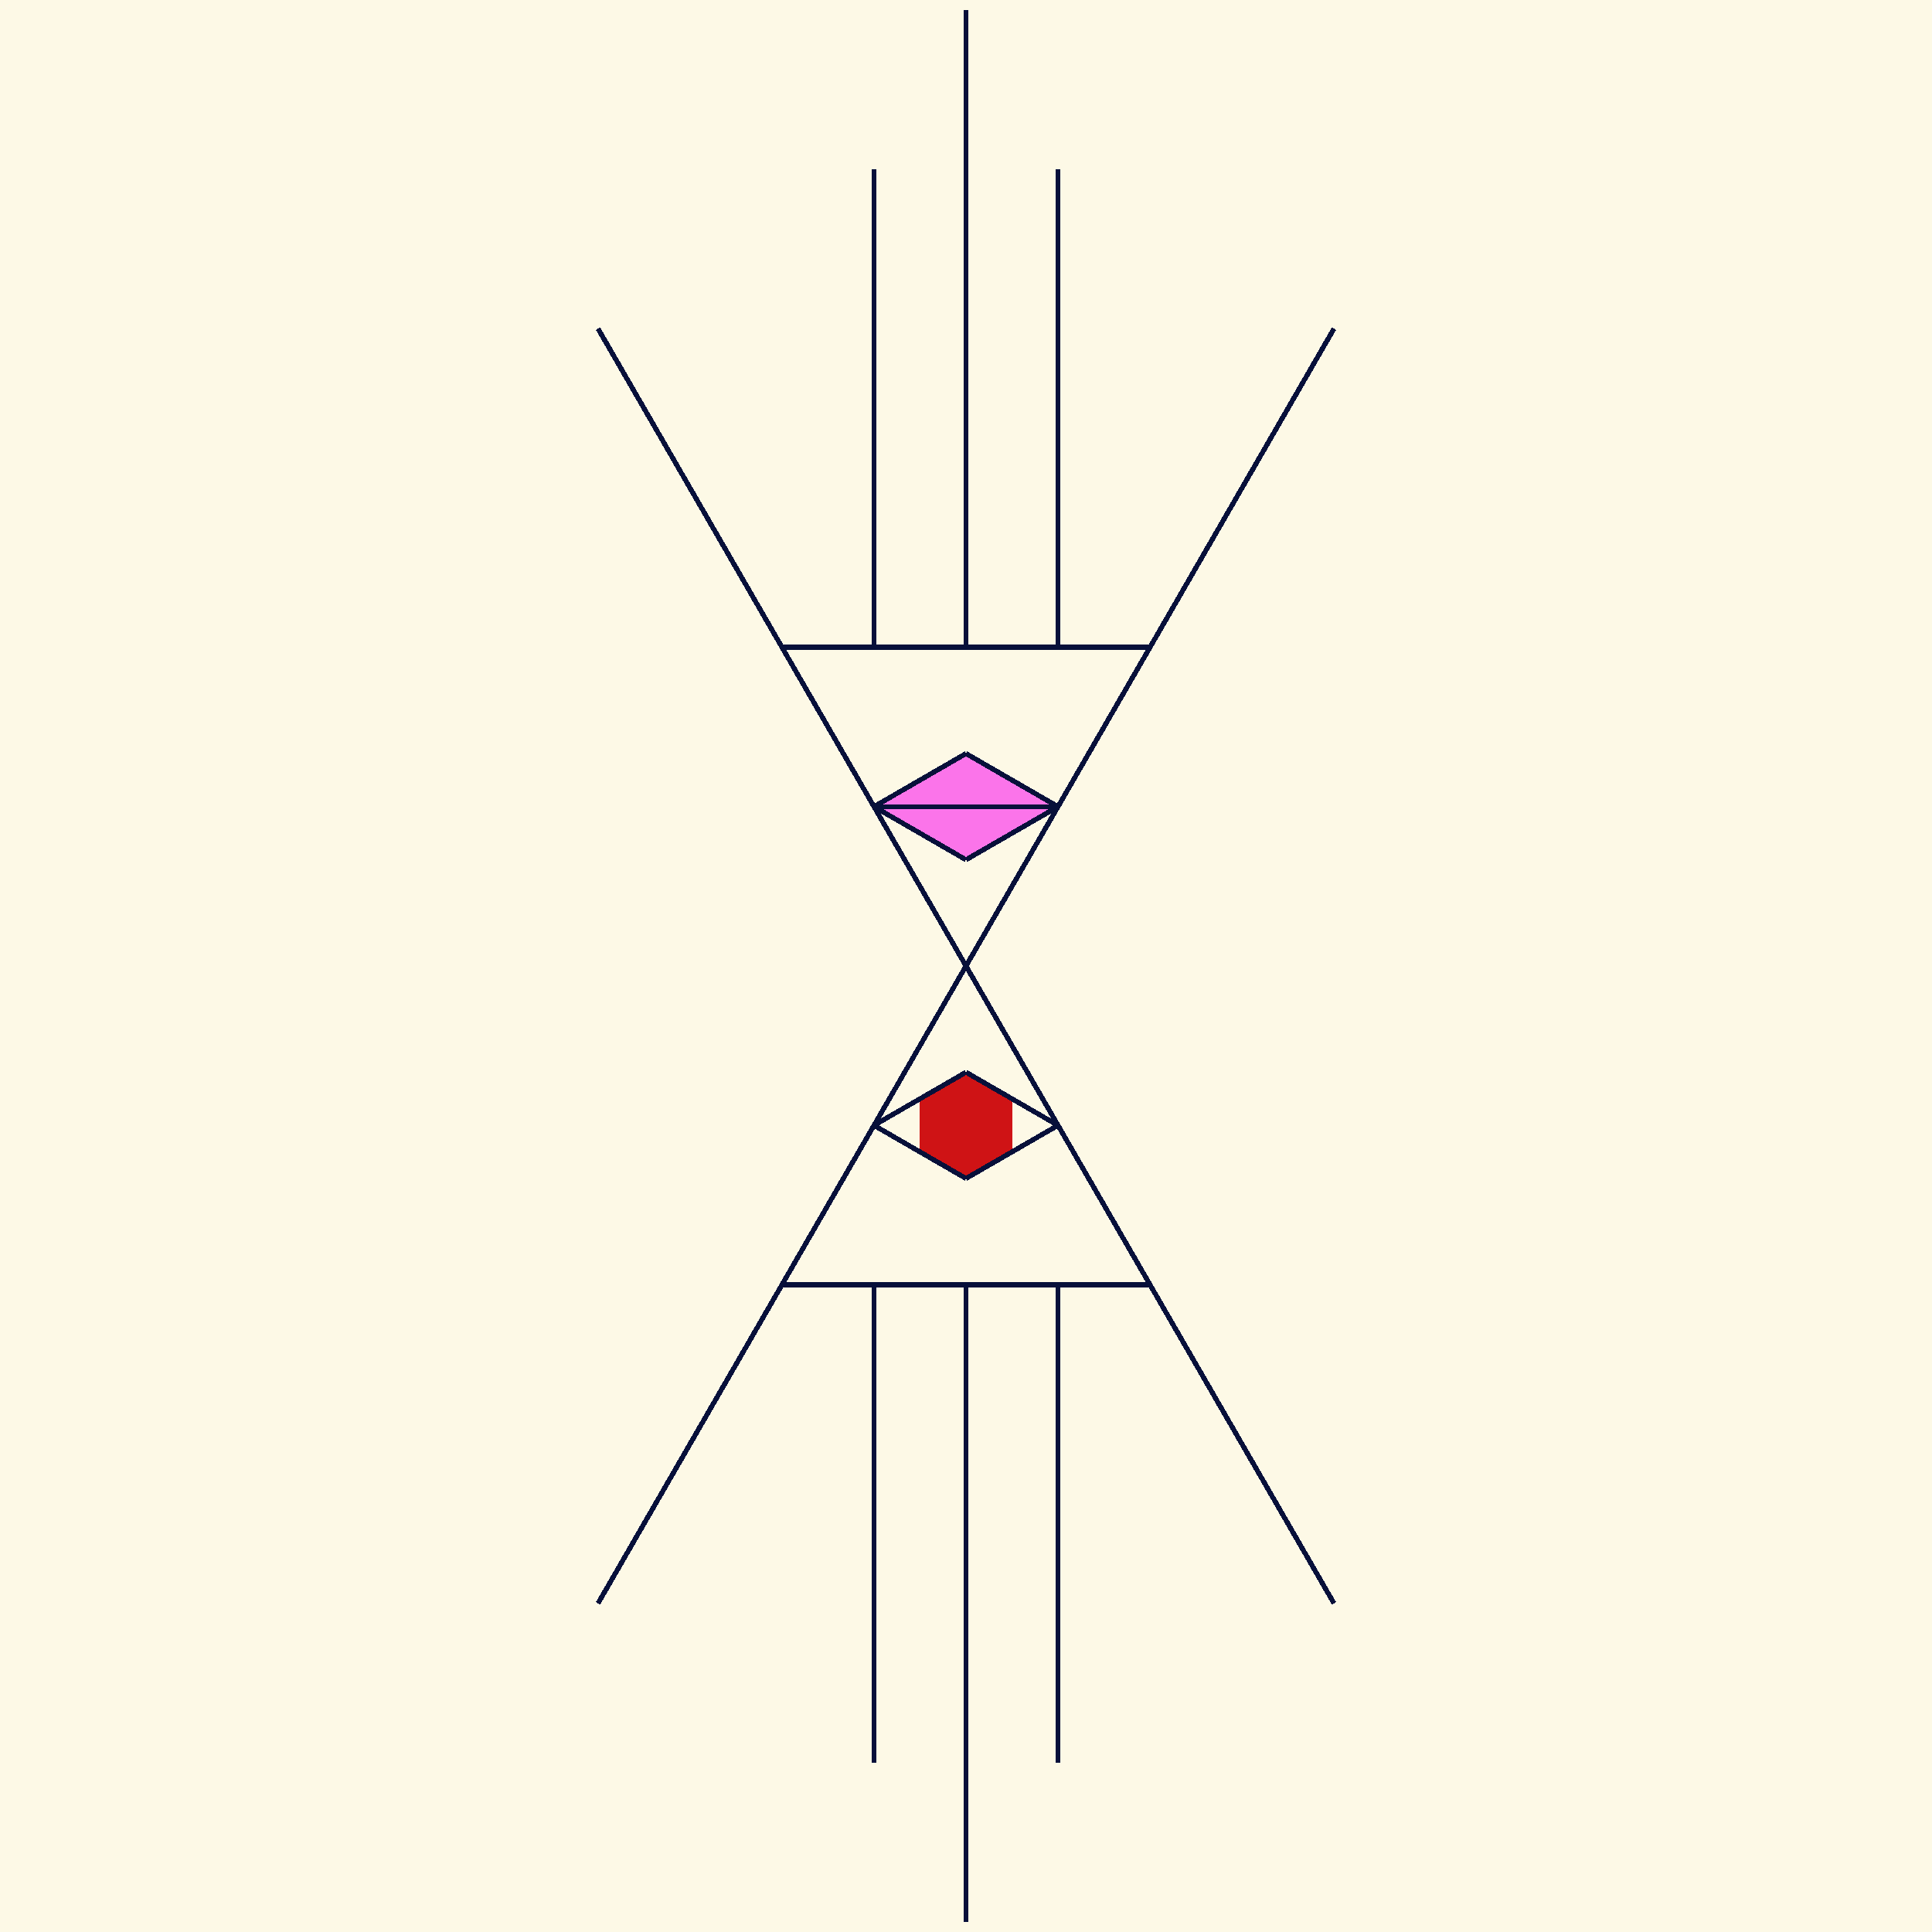
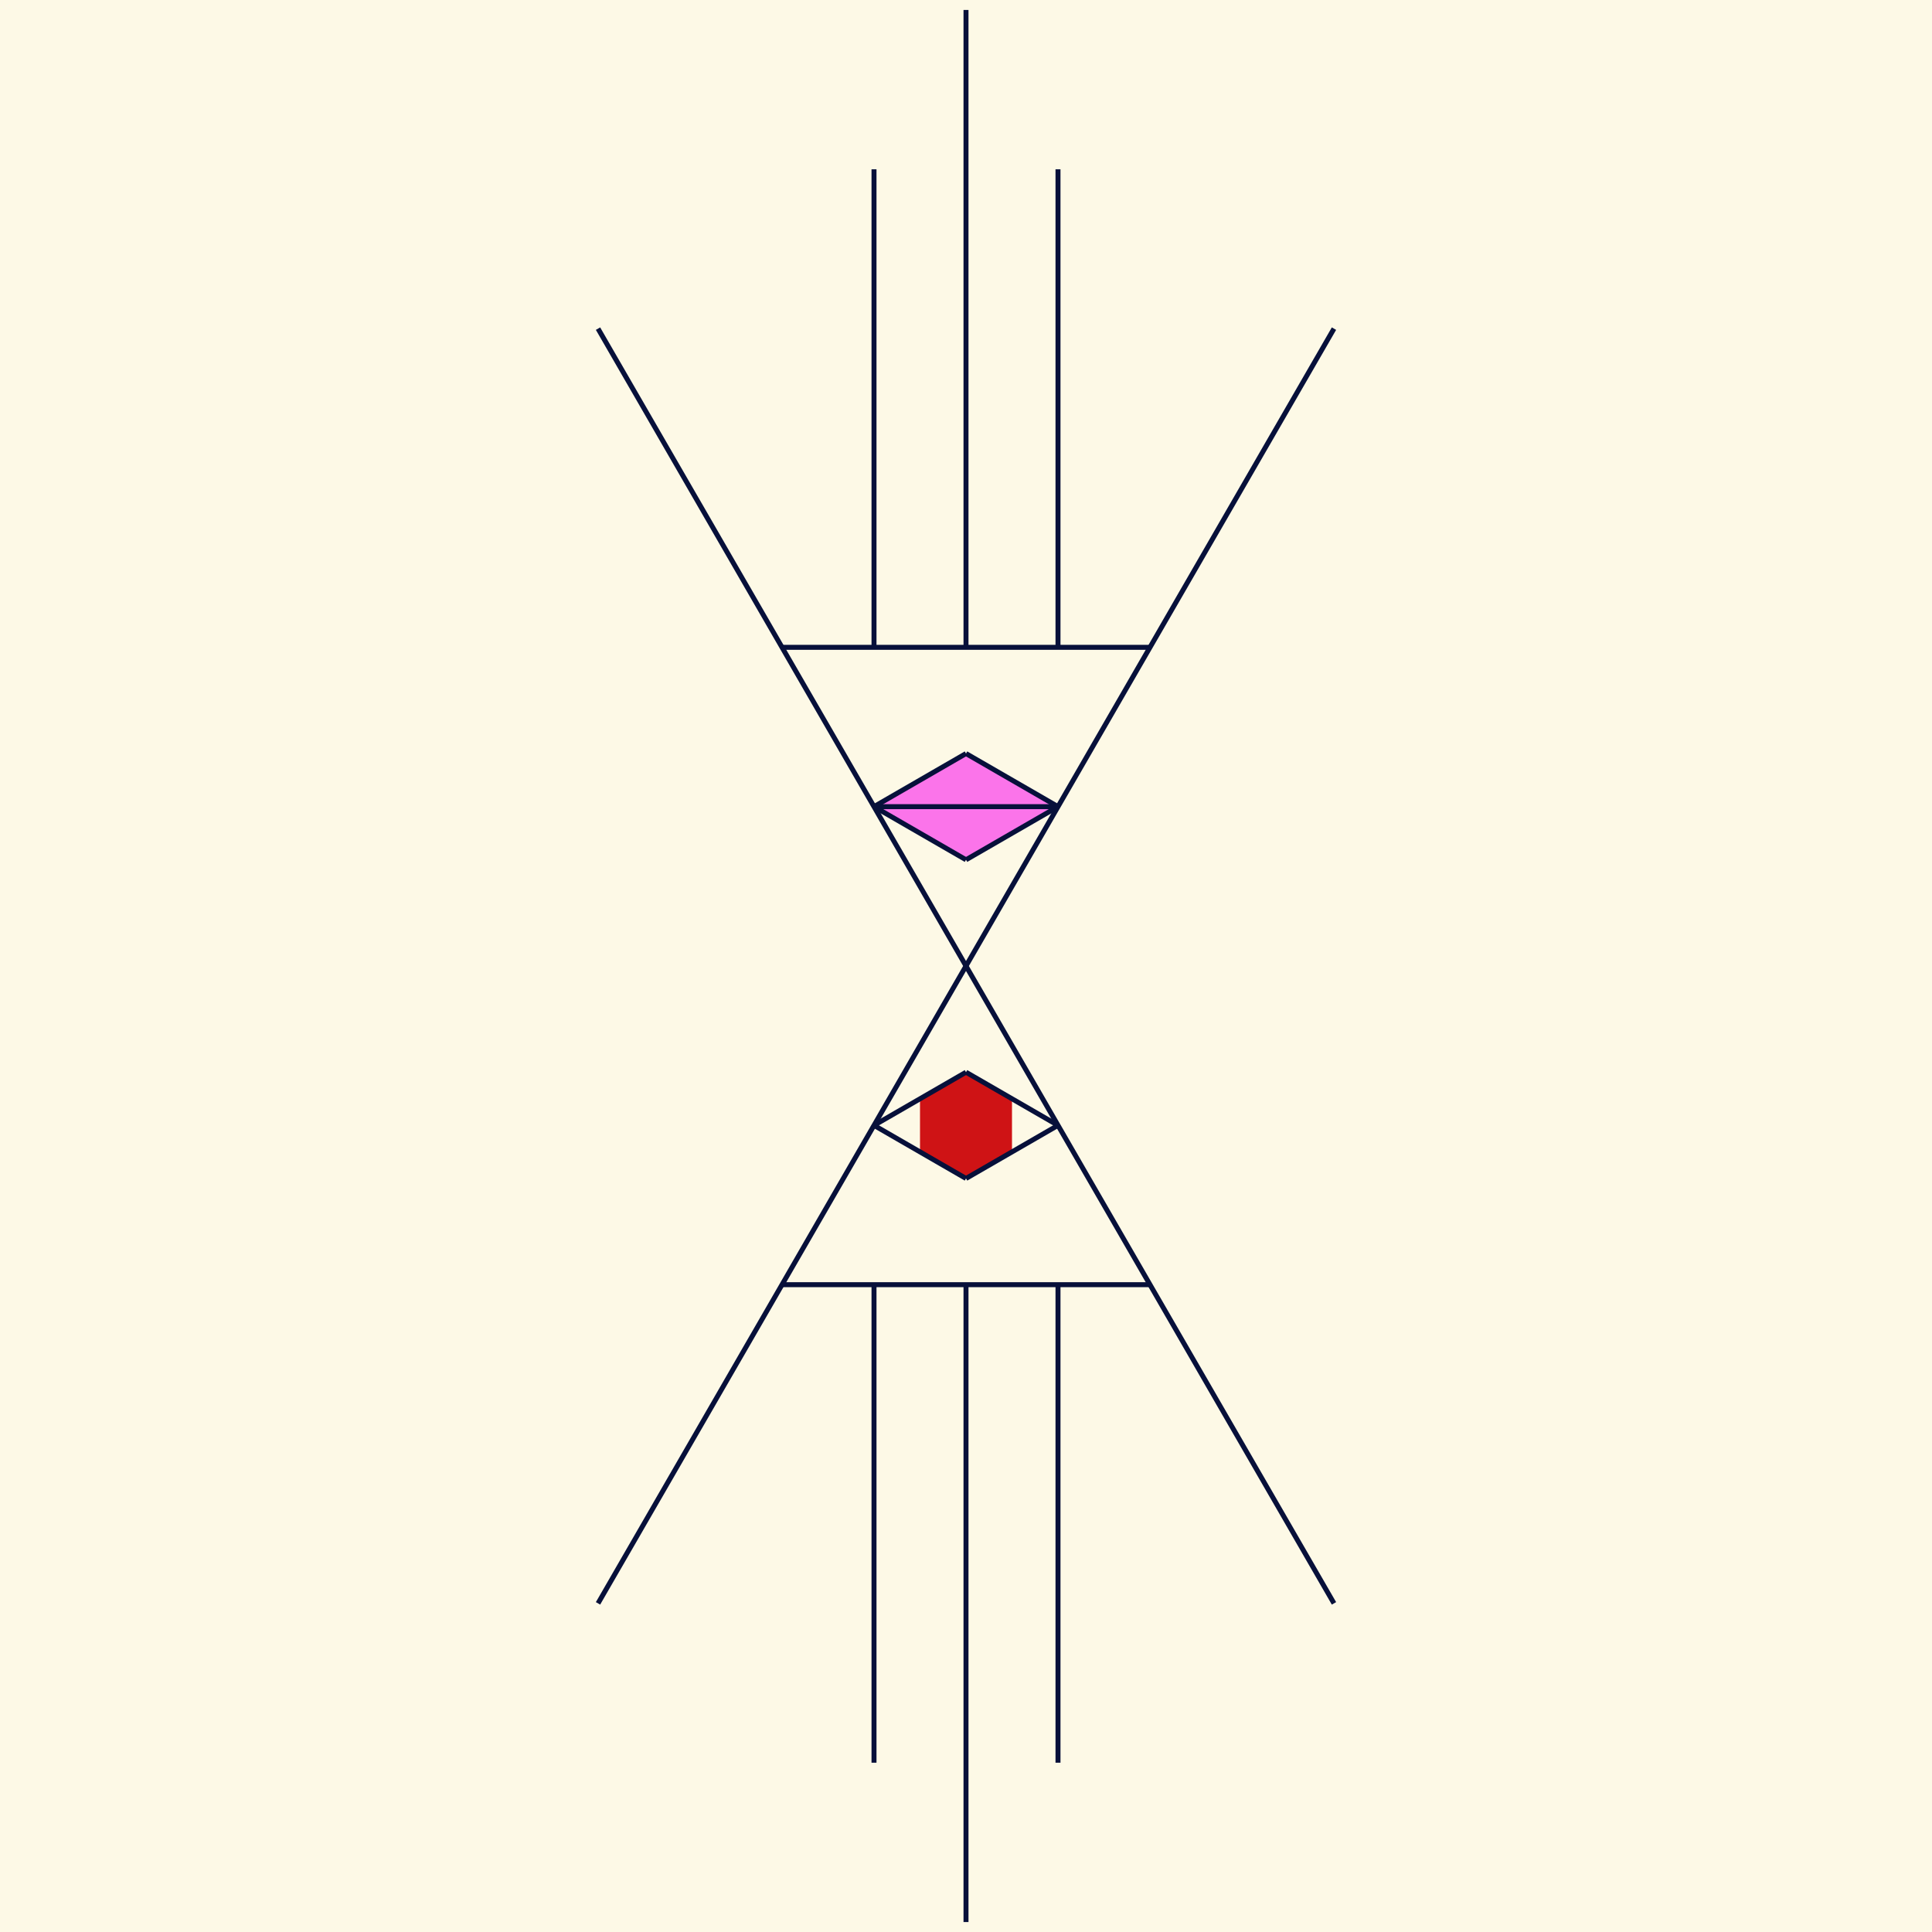
<svg xmlns="http://www.w3.org/2000/svg" version="1.1" viewBox="0 0 3104 3104">
-   <rect width="3104" height="3104" fill="rgb(252.936, 248.887, 229.986)" shape-rendering="crispEdges" />
-   <line x1="960.793" y1="528" x2="2143.207" y2="2576" stroke-width="8" stroke="rgb(7.491, 16.47, 58.183)" shape-rendering="crispEdges" />
-   <line x1="960.793" y1="2576" x2="2143.207" y2="528" stroke-width="8" stroke="rgb(7.491, 16.47, 58.183)" shape-rendering="crispEdges" />
-   <line x1="1256.397" y1="1040" x2="1847.603" y2="1040" stroke-width="8" stroke="rgb(7.491, 16.47, 58.183)" shape-rendering="crispEdges" />
-   <line x1="1256.397" y1="2064" x2="1847.603" y2="2064" stroke-width="8" stroke="rgb(7.491, 16.47, 58.183)" shape-rendering="crispEdges" />
-   <line x1="1404.198" y1="272" x2="1404.198" y2="1040" stroke-width="8" stroke="rgb(7.491, 16.47, 58.183)" shape-rendering="crispEdges" />
-   <line x1="1552.0" y1="16" x2="1552.0" y2="1040" stroke-width="8" stroke="rgb(7.491, 16.47, 58.183)" shape-rendering="crispEdges" />
-   <line x1="1699.802" y1="272" x2="1699.802" y2="1040" stroke-width="8" stroke="rgb(7.491, 16.47, 58.183)" shape-rendering="crispEdges" />
-   <line x1="1404.198" y1="2832" x2="1404.198" y2="2064" stroke-width="8" stroke="rgb(7.491, 16.47, 58.183)" shape-rendering="crispEdges" />
-   <line x1="1552.0" y1="3088" x2="1552.0" y2="2064" stroke-width="8" stroke="rgb(7.491, 16.47, 58.183)" shape-rendering="crispEdges" />
-   <line x1="1699.802" y1="2832" x2="1699.802" y2="2064" stroke-width="8" stroke="rgb(7.491, 16.47, 58.183)" shape-rendering="crispEdges" />
-   <path d="M 1404.198 1296 L 1552.0 1210.667 L 1699.802 1296 Z" stroke-width="8" fill="rgb(251.109, 116.006, 233.873)" shape-rendering="crispEdges" />
-   <path d="M 1404.198 1296 L 1552.0 1381.333 L 1699.802 1296 Z" stroke-width="8" fill="rgb(251.109, 116.006, 233.873)" shape-rendering="crispEdges" />
-   <line x1="1404.198" y1="1296" x2="1552.0" y2="1210.667" stroke-width="8" stroke="rgb(7.491, 16.47, 58.183)" shape-rendering="crispEdges" />
-   <line x1="1699.802" y1="1296" x2="1552.0" y2="1210.667" stroke-width="8" stroke="rgb(7.491, 16.47, 58.183)" shape-rendering="crispEdges" />
-   <line x1="1404.198" y1="1296" x2="1552.0" y2="1381.333" stroke-width="8" stroke="rgb(7.491, 16.47, 58.183)" shape-rendering="crispEdges" />
-   <line x1="1699.802" y1="1296" x2="1552.0" y2="1381.333" stroke-width="8" stroke="rgb(7.491, 16.47, 58.183)" shape-rendering="crispEdges" />
-   <line x1="1404.198" y1="1296" x2="1699.802" y2="1296" stroke-width="8" stroke="rgb(7.491, 16.47, 58.183)" shape-rendering="crispEdges" />
-   <path d="M 1478.099 1765.333 L 1478.099 1850.667 L 1552.0 1893.333 L 1625.901 1850.667 L 1625.901 1765.333 L 1552.0 1722.667 Z" stroke-width="8" fill="rgb(206.59, 18.947, 21.446)" shape-rendering="crispEdges" />
-   <line x1="1404.198" y1="1808" x2="1552.0" y2="1722.667" stroke-width="8" stroke="rgb(7.491, 16.47, 58.183)" shape-rendering="crispEdges" />
-   <line x1="1699.802" y1="1808" x2="1552.0" y2="1722.667" stroke-width="8" stroke="rgb(7.491, 16.47, 58.183)" shape-rendering="crispEdges" />
-   <line x1="1404.198" y1="1808" x2="1552.0" y2="1893.333" stroke-width="8" stroke="rgb(7.491, 16.47, 58.183)" shape-rendering="crispEdges" />
-   <line x1="1699.802" y1="1808" x2="1552.0" y2="1893.333" stroke-width="8" stroke="rgb(7.491, 16.47, 58.183)" shape-rendering="crispEdges" />
+   <rect width="3104" height="3104" fill="rgb(252.936, 248.887, 229.986)" />
+   <line x1="960.793" y1="528" x2="2143.207" y2="2576" stroke-width="8" stroke="rgb(7.491, 16.47, 58.183)" />
+   <line x1="960.793" y1="2576" x2="2143.207" y2="528" stroke-width="8" stroke="rgb(7.491, 16.47, 58.183)" />
+   <line x1="1256.397" y1="1040" x2="1847.603" y2="1040" stroke-width="8" stroke="rgb(7.491, 16.47, 58.183)" />
+   <line x1="1256.397" y1="2064" x2="1847.603" y2="2064" stroke-width="8" stroke="rgb(7.491, 16.47, 58.183)" />
+   <line x1="1404.198" y1="272" x2="1404.198" y2="1040" stroke-width="8" stroke="rgb(7.491, 16.47, 58.183)" />
+   <line x1="1552.0" y1="16" x2="1552.0" y2="1040" stroke-width="8" stroke="rgb(7.491, 16.47, 58.183)" />
+   <line x1="1699.802" y1="272" x2="1699.802" y2="1040" stroke-width="8" stroke="rgb(7.491, 16.47, 58.183)" />
+   <line x1="1404.198" y1="2832" x2="1404.198" y2="2064" stroke-width="8" stroke="rgb(7.491, 16.47, 58.183)" />
+   <line x1="1552.0" y1="3088" x2="1552.0" y2="2064" stroke-width="8" stroke="rgb(7.491, 16.47, 58.183)" />
+   <line x1="1699.802" y1="2832" x2="1699.802" y2="2064" stroke-width="8" stroke="rgb(7.491, 16.47, 58.183)" />
+   <path d="M 1404.198 1296 L 1552.0 1210.667 L 1699.802 1296 Z" stroke-width="8" fill="rgb(251.109, 116.006, 233.873)" />
+   <path d="M 1404.198 1296 L 1552.0 1381.333 L 1699.802 1296 Z" stroke-width="8" fill="rgb(251.109, 116.006, 233.873)" />
+   <line x1="1404.198" y1="1296" x2="1552.0" y2="1210.667" stroke-width="8" stroke="rgb(7.491, 16.47, 58.183)" />
+   <line x1="1699.802" y1="1296" x2="1552.0" y2="1210.667" stroke-width="8" stroke="rgb(7.491, 16.47, 58.183)" />
+   <line x1="1404.198" y1="1296" x2="1552.0" y2="1381.333" stroke-width="8" stroke="rgb(7.491, 16.47, 58.183)" />
+   <line x1="1699.802" y1="1296" x2="1552.0" y2="1381.333" stroke-width="8" stroke="rgb(7.491, 16.47, 58.183)" />
+   <line x1="1404.198" y1="1296" x2="1699.802" y2="1296" stroke-width="8" stroke="rgb(7.491, 16.47, 58.183)" />
+   <path d="M 1478.099 1765.333 L 1478.099 1850.667 L 1552.0 1893.333 L 1625.901 1850.667 L 1625.901 1765.333 L 1552.0 1722.667 Z" stroke-width="8" fill="rgb(206.59, 18.947, 21.446)" />
+   <line x1="1404.198" y1="1808" x2="1552.0" y2="1722.667" stroke-width="8" stroke="rgb(7.491, 16.47, 58.183)" />
+   <line x1="1699.802" y1="1808" x2="1552.0" y2="1722.667" stroke-width="8" stroke="rgb(7.491, 16.47, 58.183)" />
+   <line x1="1404.198" y1="1808" x2="1552.0" y2="1893.333" stroke-width="8" stroke="rgb(7.491, 16.47, 58.183)" />
+   <line x1="1699.802" y1="1808" x2="1552.0" y2="1893.333" stroke-width="8" stroke="rgb(7.491, 16.47, 58.183)" />
</svg>
